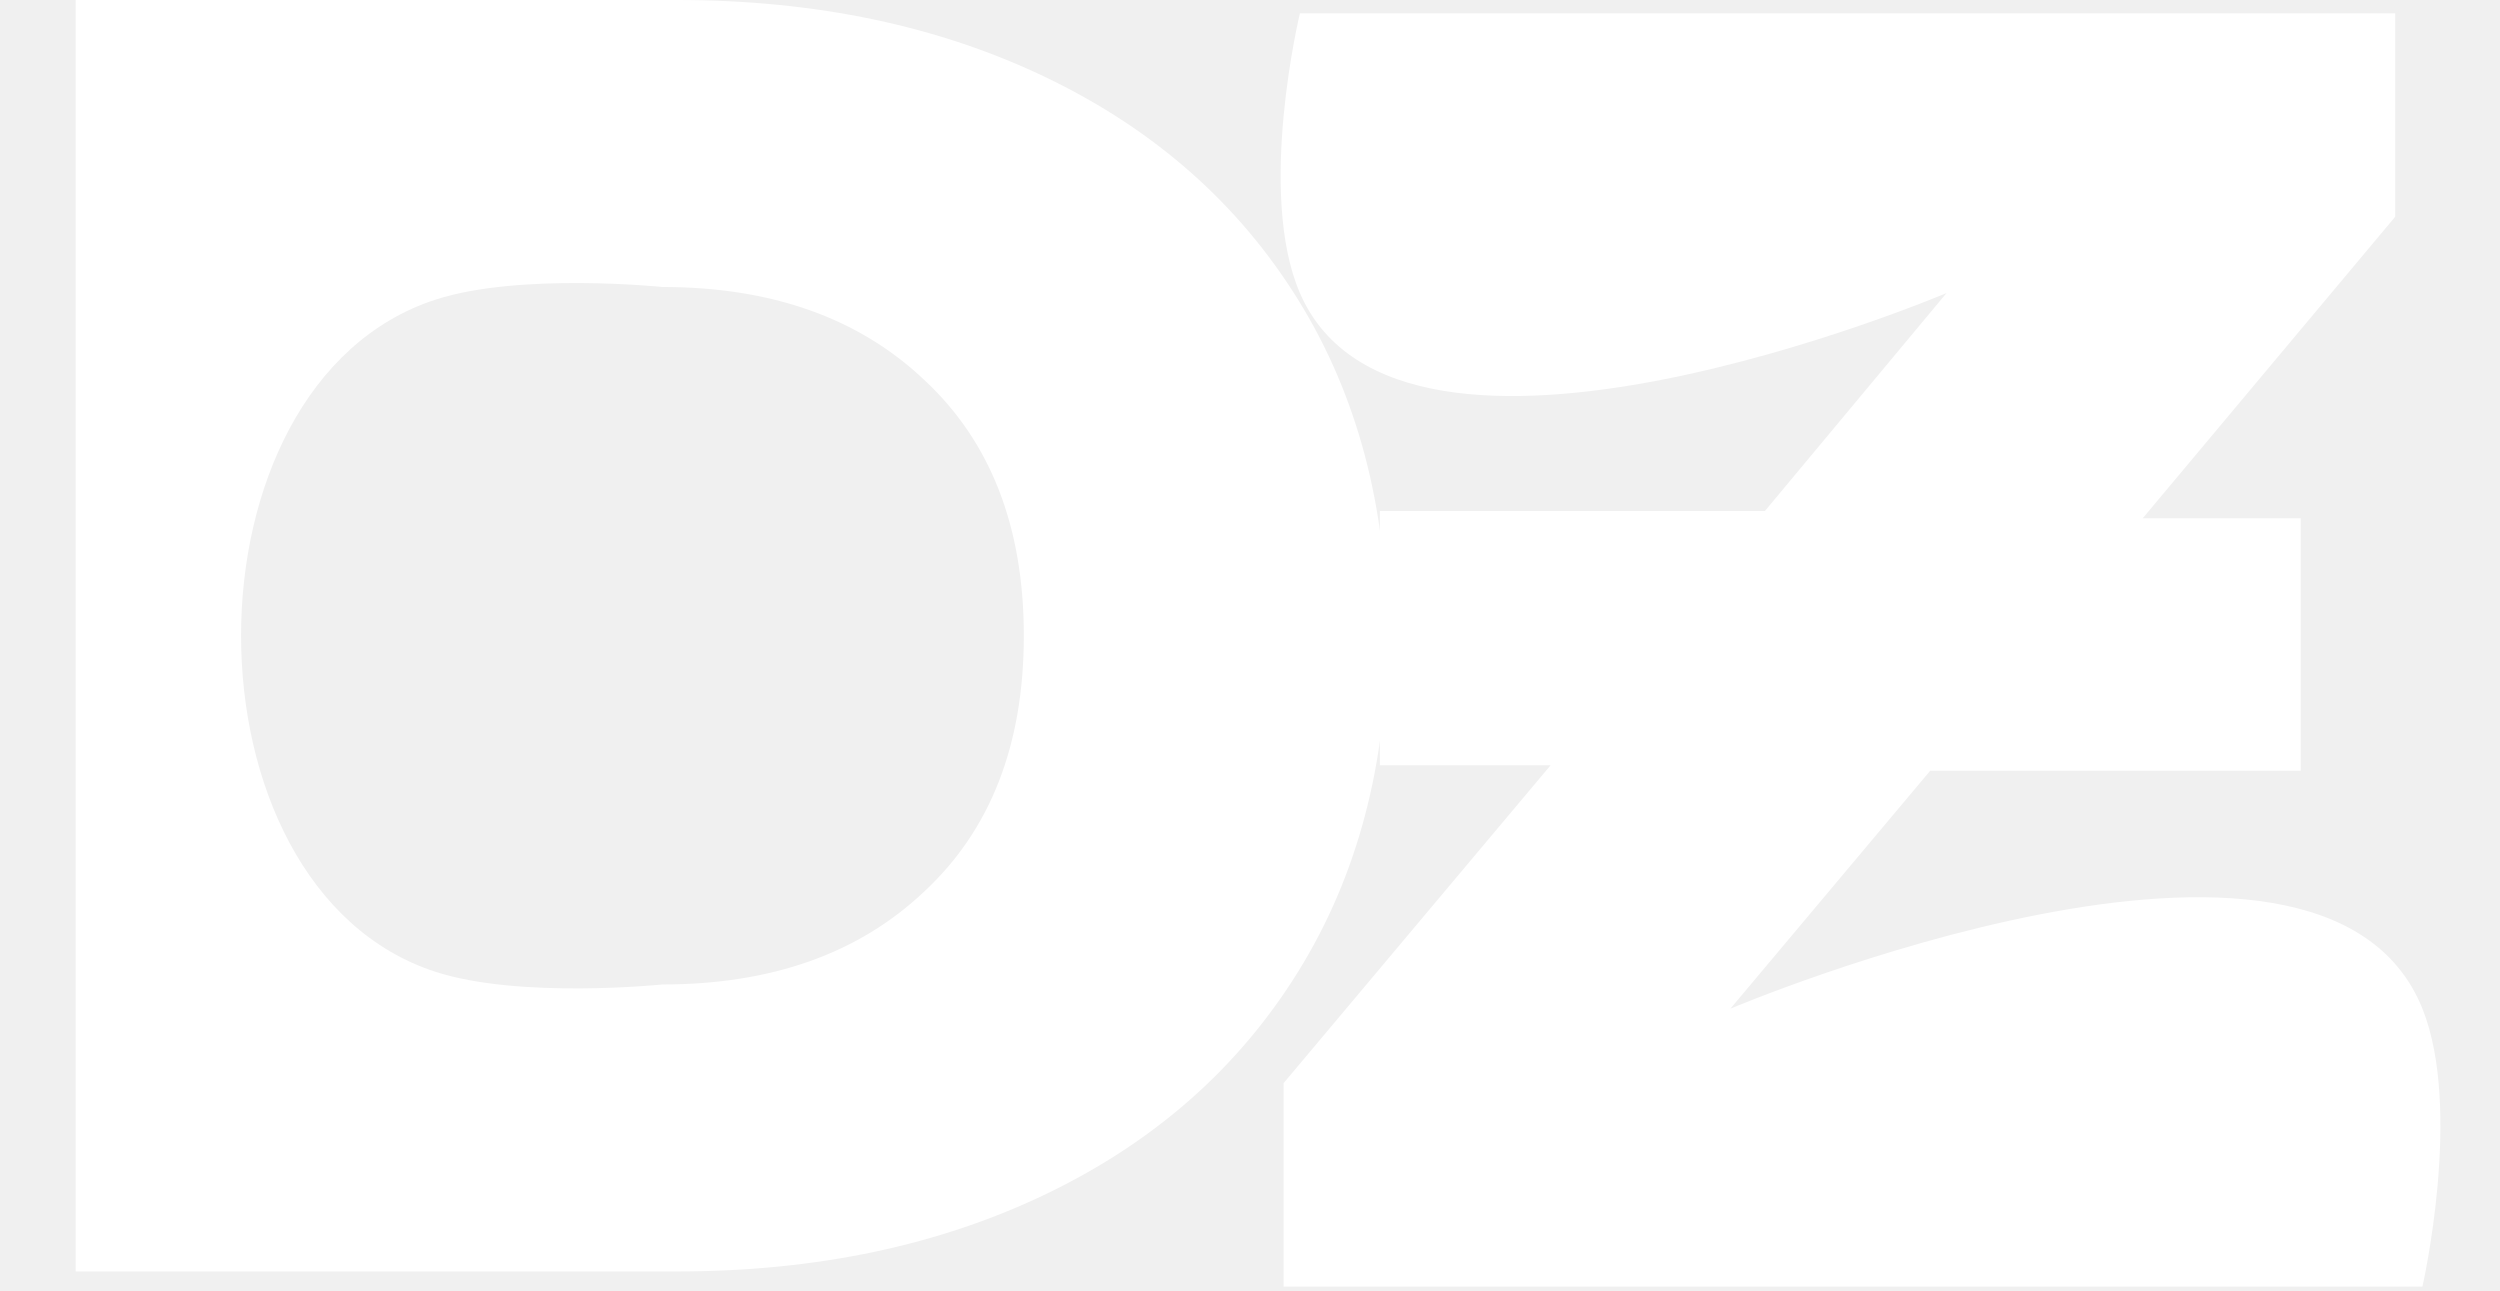
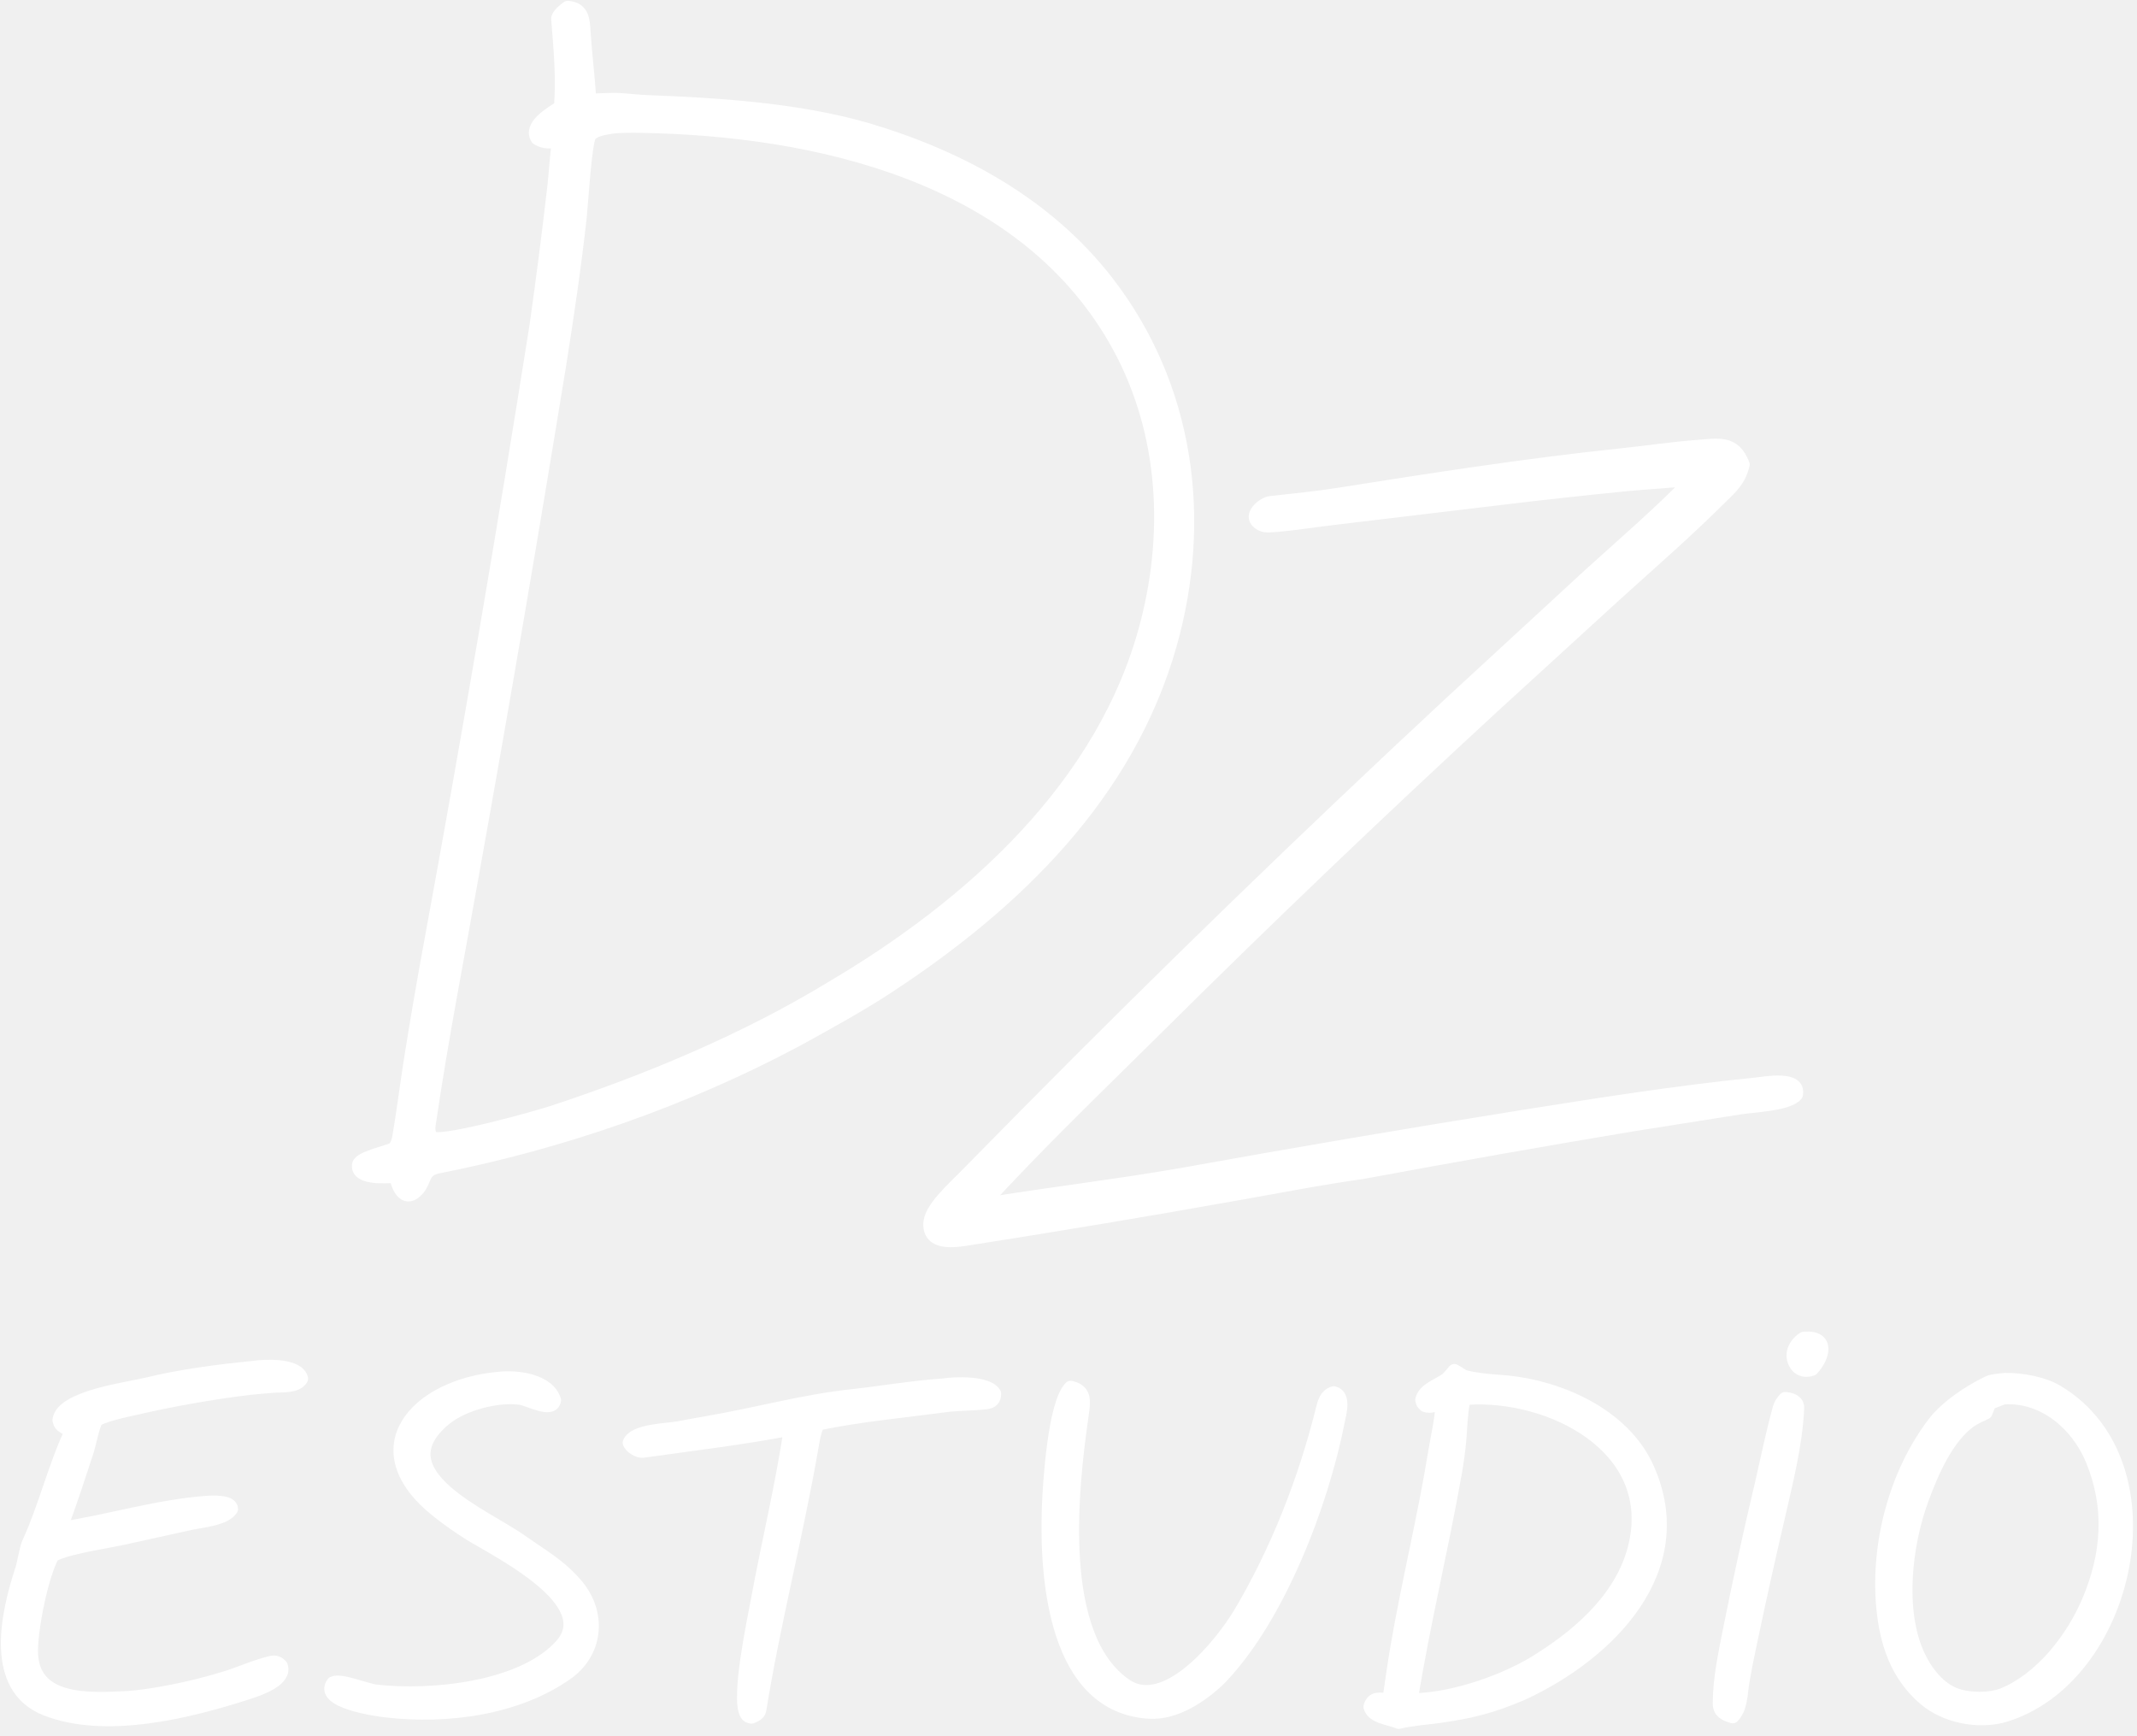
- <svg xmlns="http://www.w3.org/2000/svg" width="585" height="302" viewBox="0 0 585 302" fill="none">
-   <g clip-path="url(#clip0_2013_21)">
-     <path d="M17.709 0H158.394C190.98 0 219.882 6.092 245.101 18.276C270.319 30.46 289.871 47.745 303.755 70.13C317.639 92.515 324.581 118.725 324.581 148.761C324.581 178.796 317.639 205.006 303.755 227.391C289.871 249.776 270.319 267.061 245.101 279.245C219.882 291.429 190.98 297.521 158.394 297.521H17.709V0ZM154.994 230.366C180.496 230.366 200.898 223.141 216.199 208.69C231.783 194.239 239.575 174.262 239.575 148.761C239.575 123.259 231.783 103.282 216.199 88.831C200.898 74.38 180.496 67.155 154.994 67.155C154.994 67.155 121.595 63.708 101.865 70.13C41.258 89.859 41.258 207.662 101.865 227.391C121.595 233.814 154.994 230.366 154.994 230.366Z" fill="white" />
-     <path d="M566.849 236.033C576.313 259.6 566.849 301.063 566.849 301.063H300.355V253.46L362.835 179.079H322.882V119.575H412.988L455.491 68.571C455.491 68.571 327.641 122.805 304.18 68.571C294.032 45.111 304.18 3.117 304.18 3.117H560.474V50.72L501.395 121.275H538.372V180.354H451.666L404.913 236.033C404.913 236.033 543.283 177.348 566.849 236.033Z" fill="white" />
-   </g>
-   <defs>
-     <clipPath id="clip0_2013_21">
-       <rect width="584.417" height="301.063" fill="white" />
-     </clipPath>
-   </defs>
+ <svg xmlns="http://www.w3.org/2000/svg" width="485" height="394" viewBox="0 0 485 394" fill="none">
+   <path d="M128.848 1.688C132.391 1.958 132.378 4.72 132.554 7.53C132.87 12.593 133.552 17.594 133.823 22.664C135.943 22.797 138.379 22.473 140.61 22.612C142.661 22.739 144.83 23.003 146.844 23.08C163.111 23.705 181.067 24.838 196.752 29.375C217.821 35.618 237.535 46.312 251.185 63.891C269.605 87.613 273.645 117.81 265.583 146.307C255.945 180.372 230.44 205.008 201.686 223.888C195.18 228.159 187.894 232.157 181.049 235.924C155.722 249.496 127.568 259.3 99.44 264.842C95.892 265.54 96.596 267.827 94.897 269.837C92.162 273.07 90.38 269.94 89.838 266.967C87.916 267.057 80.882 267.722 81.396 264.347C81.635 262.78 87.823 261.52 89.362 260.747C89.976 259.977 90.322 259.23 90.49 258.265C91.46 252.67 92.184 246.955 93.043 241.335C94.481 232.213 96.039 223.109 97.716 214.028C106.291 167.386 114.283 120.64 121.692 73.799C123.158 63.406 124.493 52.995 125.697 42.568C126.11 39.047 126.258 35.43 126.77 31.969C124.997 32.241 123.541 32.446 121.947 31.432C120.005 28.555 125.253 25.563 127.223 24.318C127.753 17.43 127.128 11.14 126.593 4.327C126.524 3.454 128.122 2.202 128.848 1.688ZM188.392 224.392C220.22 205.667 250.83 178.391 260.338 141.324C265.905 119.617 264.285 96.4 252.89 76.787C231.424 39.839 185.35 29.351 145.649 28.659C143.768 28.627 140.819 28.594 138.966 28.832C137.366 29.125 134.929 29.353 133.874 30.734C132.798 32.144 131.979 46.401 131.677 49.14C130.442 60.337 128.775 71.56 127.018 82.686C120.715 121.41 114.098 160.082 107.166 198.698C103.916 217.086 100.314 235.411 97.588 253.89C97.344 255.55 96.859 257.277 98.367 258.387C101.907 259.182 121.577 253.708 125.743 252.33C147.166 245.254 169.063 236.119 188.392 224.392Z" fill="#FFFFFF" stroke="#FFFFFF" stroke-width="3" stroke-linecap="round" stroke-linejoin="round" />
+   <path d="M385.13 101.353C390.035 100.992 393.55 100.077 395.607 105.429C395.592 105.491 395.575 105.552 395.56 105.614L395.477 105.921C394.567 109.344 392.435 111.028 389.937 113.507C382.345 121.042 374.325 127.992 366.42 135.159L338.925 160.296C312.902 184.262 287.332 208.716 262.23 233.645C249.44 246.326 234.989 260.19 222.963 273.435C237.908 270.977 253.187 269.188 268.205 266.578C293.82 261.958 319.482 257.595 345.185 253.488C362.932 250.67 380.52 247.866 398.422 246.07C400.605 245.851 408.545 244.3 407.682 248.429C406.022 250.652 397.945 250.965 394.977 251.423L370.752 255.25C350.197 258.68 329.677 262.3 309.19 266.108C299.775 267.403 289.365 269.463 279.965 271.105C260.375 274.593 240.748 277.877 221.089 280.957C217.899 281.435 210.907 283.085 211.044 277.747C211.133 274.297 216.445 269.682 218.838 267.205L233.464 252.365C264.727 220.769 296.65 189.828 329.205 159.562L360.975 130.275C368.325 123.612 377.442 115.758 384.16 108.696C379.535 109.256 373.927 109.528 369.165 109.98C359.67 110.923 350.187 111.964 340.712 113.101L303.267 117.583C298.785 118.09 294.29 118.841 289.822 119.233C288.177 119.248 286.962 119.718 285.62 118.61C283.437 116.923 286.742 114.275 288.32 114.089C293.555 113.512 298.73 113.006 303.942 112.181C325.225 108.815 346.487 105.504 367.925 103.256C373.662 102.654 379.377 101.791 385.13 101.353Z" fill="#FFFFFF" stroke="#FFFFFF" stroke-width="3" stroke-linecap="round" stroke-linejoin="round" />
+   <path d="M330.068 311.082C330.915 311.47 331.65 312.23 332.663 312.515C335.235 313.15 338.065 313.375 340.735 313.568C353.445 314.495 368.403 320.915 373.918 333.253C384.213 356.288 365.028 375.383 345.562 384.39C338.89 387.25 334.23 388.485 326.935 389.52C324.277 389.897 319.843 390.262 317.453 390.9C315.248 389.952 311.597 389.805 310.932 387.378C311.59 385.13 313.147 385.698 315.245 385.783C315.812 381.94 316.34 378.02 316.992 374.195C319.57 359.115 323.272 344.238 325.705 329.13C326.272 325.615 327.24 321.908 327.245 318.353C325.78 318.773 324.843 319.49 323.45 319C322.73 318.277 322.975 318.693 322.698 317.703C323.2 315.363 326.47 314.358 328.212 313.108C328.67 312.78 329.668 311.565 330.068 311.082ZM320.28 385.8C329.472 385.875 342.33 381.402 349.895 376.34C359.407 370.265 368.62 361.845 371.16 350.413C376.085 328.233 351.79 316.21 333.242 317.335C332.695 317.59 332.235 317.682 332.09 318.4C331.575 320.945 331.513 324.132 331.293 326.735C331.06 329.285 330.717 331.825 330.267 334.348C327.237 351.51 323.085 368.422 320.28 385.8Z" fill="#FFFFFF" stroke="#FFFFFF" stroke-width="3" stroke-linecap="round" stroke-linejoin="round" />
+   <path d="M455.093 313.103C458.858 313.07 463.703 313.918 466.945 315.87C494.235 332.29 483.13 381.39 454.43 389.515C448.68 390.973 441.513 389.555 436.935 385.705C430.543 380.325 428.073 372.9 427.323 364.773C425.995 350.418 430.188 334.4 438.978 322.92C441.908 319.178 446.97 315.818 451.3 313.738C452.052 313.375 454.205 313.183 455.093 313.103ZM451.55 318.488L450.693 320.65C449.805 321.065 447.943 321.928 447.213 322.448C441.793 326.295 438.433 334.278 436.195 340.368C432.433 350.613 430.69 365.545 435.345 375.668C437.033 379.34 439.975 383.258 443.915 384.66C446.993 385.753 451.523 385.785 454.565 384.625C463.315 381.045 470.368 371.925 473.995 363.37C478.475 352.805 479.275 342.085 474.797 331.288C471.472 323.268 463.813 316.64 454.685 317.26L451.55 318.488Z" fill="#FFFFFF" stroke="#FFFFFF" stroke-width="3" stroke-linecap="round" stroke-linejoin="round" />
+   <path d="M57.565 310.353C60.046 309.99 67.689 309.61 68.426 312.933C67.345 314.82 63.946 314.453 61.982 314.623C60.138 314.783 58.342 314.9 56.492 315.112C47.759 316.19 39.088 317.723 30.515 319.703C29.318 319.978 22.331 321.415 21.775 322.552C20.922 324.297 20.369 327.623 19.717 329.593C17.805 335.365 15.951 341.248 13.747 346.91C24.81 345.253 35.625 341.838 46.819 341.008C48.082 340.913 52.539 340.67 52.527 342.5C51.13 344.77 45.909 345.2 43.289 345.758L27.136 349.308C23.083 350.16 15.649 351.2 12.26 352.897L11.96 353.05C9.469 357.677 7.149 369.265 7.121 374.615C7.057 386.612 20.364 385.73 28.939 385.305C33.531 385.018 40.566 383.645 45.138 382.485C47.261 381.95 49.369 381.357 51.46 380.707C54.777 379.647 58.14 378.12 61.532 377.328C62.491 377.103 63.189 377.38 63.82 378.108C64.975 381.31 58.752 383.41 56.327 384.195C42.921 388.53 24.052 393.238 10.486 387.95C-2.251 382.988 1.692 366.095 4.932 356.23C5.491 354.52 5.846 351.565 6.523 350.09C10.23 342.02 12.39 332.785 16.17 324.835C15.698 324.58 15.231 324.313 14.768 324.04C13.875 323.505 13.645 323.292 13.401 322.3C14.079 317.057 29.112 315.183 33.319 314.153C41.36 312.19 49.346 311.205 57.565 310.353Z" fill="#FFFFFF" stroke="#FFFFFF" stroke-width="3" stroke-linecap="round" stroke-linejoin="round" />
+   <path d="M242.98 314.89C246.288 315.64 246.071 317.795 245.605 321.01C243.186 337.688 239.394 371.475 255.475 382.487C264.56 388.71 277.033 373.515 281.448 366.112C289.748 352.187 296.152 335.878 300.082 320.005C300.555 318.183 300.897 316.663 302.707 316.125C305.217 316.73 304.092 320.682 303.712 322.56C300.1 341.062 290.265 367.07 276.88 380.945C272.865 384.868 266.778 388.953 260.855 388.603C239.393 387.335 237.382 358.34 237.954 342.165C238.148 336.65 239.304 318.43 242.98 314.89Z" fill="#FFFFFF" stroke="#FFFFFF" stroke-width="3" stroke-linecap="round" stroke-linejoin="round" />
+   <path d="M113.162 312.855C117.143 312.365 124.44 313.207 125.832 317.805C125.39 320.697 119.981 317.59 117.993 317.332C112.745 316.655 105.003 318.71 100.938 322.09C86.15 334.385 110.028 343.902 118.201 349.712C123.152 353.192 127.242 355.435 130.95 359.89C136.153 366.138 135.484 374.712 128.96 379.585C117.579 387.8 101.43 389.897 87.785 388.317C85.435 388.072 72.343 386.215 75.607 381.975C77.346 381.125 82.971 383.567 85.443 383.85C97.868 385.262 118.58 383.23 127.347 373.47C136.291 363.515 113.217 352.23 106.66 348.185C104.15 346.615 101.728 344.907 99.406 343.072C81.348 328.832 94.487 314.507 113.162 312.855Z" fill="#FFFFFF" stroke="#FFFFFF" stroke-width="3" stroke-linecap="round" stroke-linejoin="round" />
+   <path d="M214.18 314.358C216.839 313.91 224.254 313.71 225.706 316.283C225.752 317.603 225.084 318.215 223.769 318.358C220.725 318.735 217.539 318.625 214.505 319.033C204.999 320.308 195.049 321.207 185.67 323.172C184.754 325.122 184.508 327.042 184.142 329.145C180.695 348.945 175.587 368.385 172.395 388.233C172.284 388.92 171.16 389.495 170.579 389.707C169.991 389.6 169.732 389.568 169.407 389.033C167.274 385.51 171.046 367.87 171.88 363.315C174.26 350.36 177.432 337.358 179.367 324.353C168.493 326.44 156.818 327.83 145.809 329.378C145.009 329.49 143.058 328.433 142.821 327.413C144.024 324.608 151.276 324.578 153.983 324.073C156.168 323.665 158.578 323.217 160.774 322.84C171.812 320.942 182.532 317.93 193.698 316.76C200.533 316 207.278 314.818 214.18 314.358Z" fill="#FFFFFF" stroke="#FFFFFF" stroke-width="3" stroke-linecap="round" stroke-linejoin="round" />
+   <path d="M405.128 317.448C406.408 317.49 408.038 318.008 407.965 319.605C407.59 327.94 405.448 336.145 403.618 344.253C401.355 353.905 399.207 363.585 397.177 373.29C396.555 376.12 396.003 378.968 395.523 381.828C395.093 384.513 395.143 387.703 393.255 389.633C391.653 389.173 390.223 388.6 390.22 386.68C390.205 381.087 391.48 375.272 392.555 369.8C394.765 358.727 397.175 347.697 399.788 336.712C401.078 331.052 402.303 325.065 403.858 319.473C404.078 318.683 404.583 318.055 405.128 317.448Z" fill="#FFFFFF" stroke="#FFFFFF" stroke-width="3" stroke-linecap="round" stroke-linejoin="round" />
+   <path d="M409.355 303.76L409.725 303.735C414.945 303.402 413.963 307.885 411.25 310.767C410.75 310.947 410.017 311.065 409.492 310.973C408.725 310.845 408.045 310.405 407.62 309.753C406.143 307.52 407.3 305.1 409.355 303.76Z" fill="#FFFFFF" stroke="#FFFFFF" stroke-width="3" stroke-linecap="round" stroke-linejoin="round" />
</svg>
